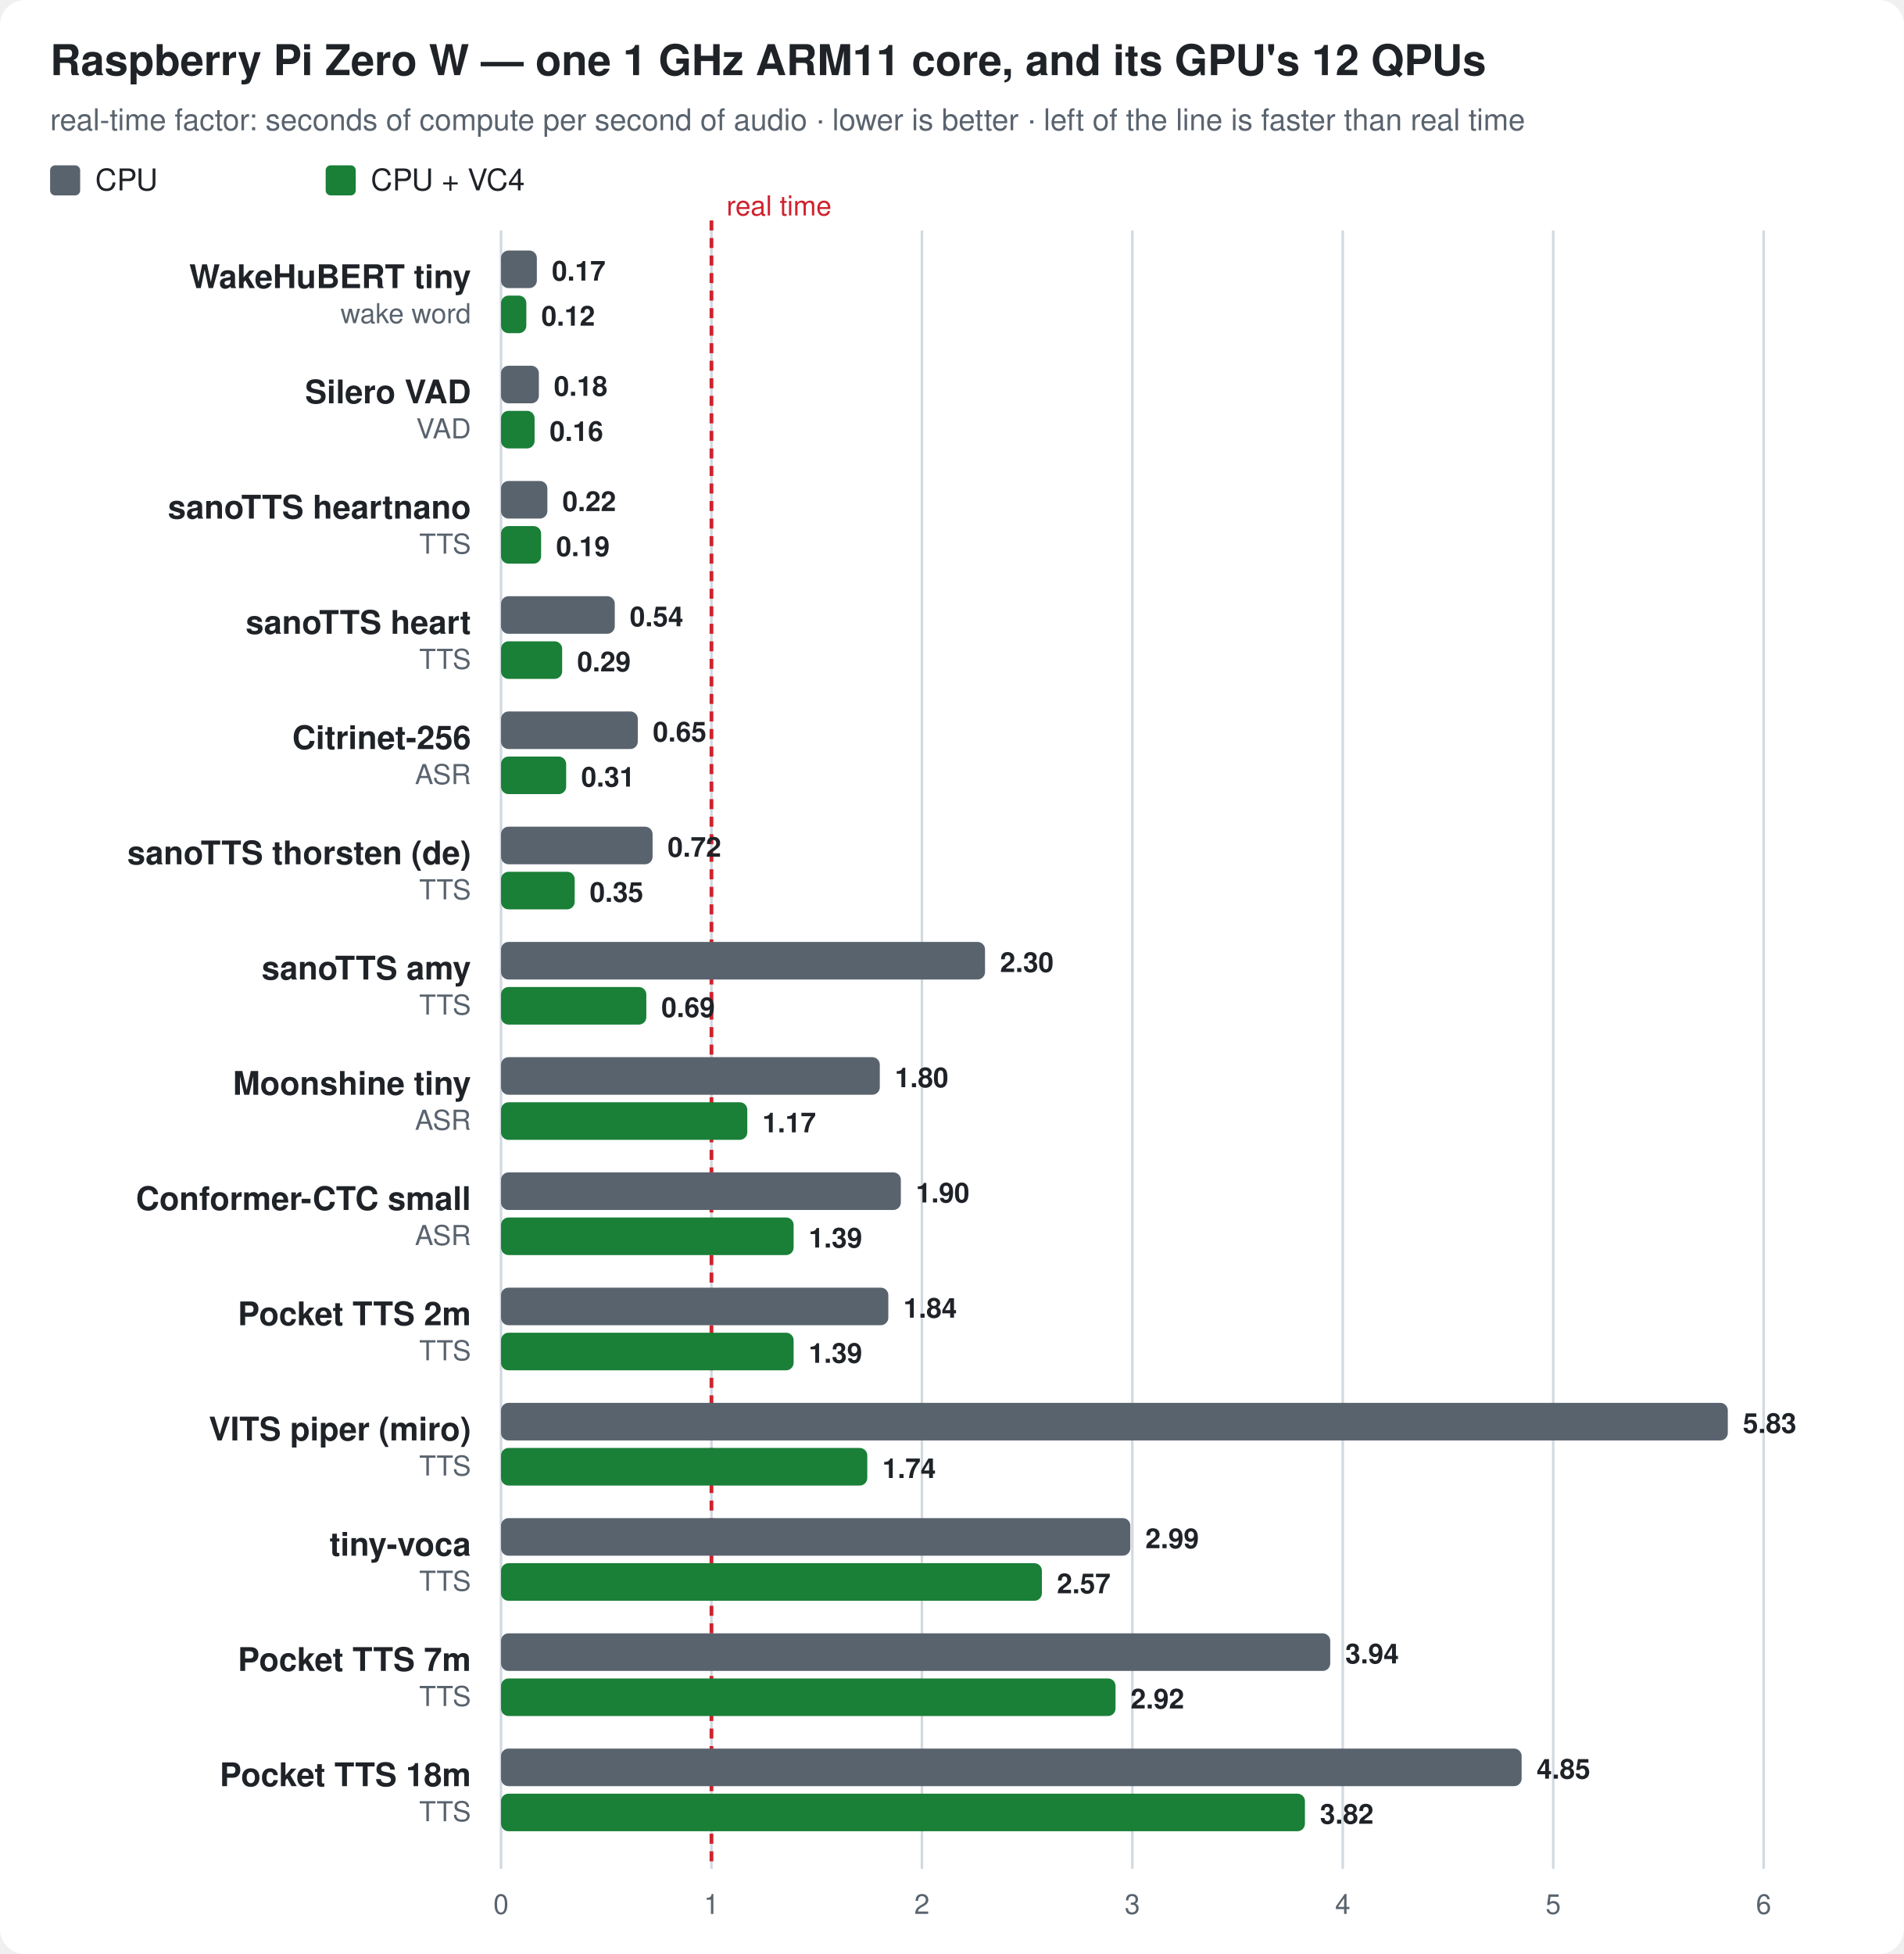
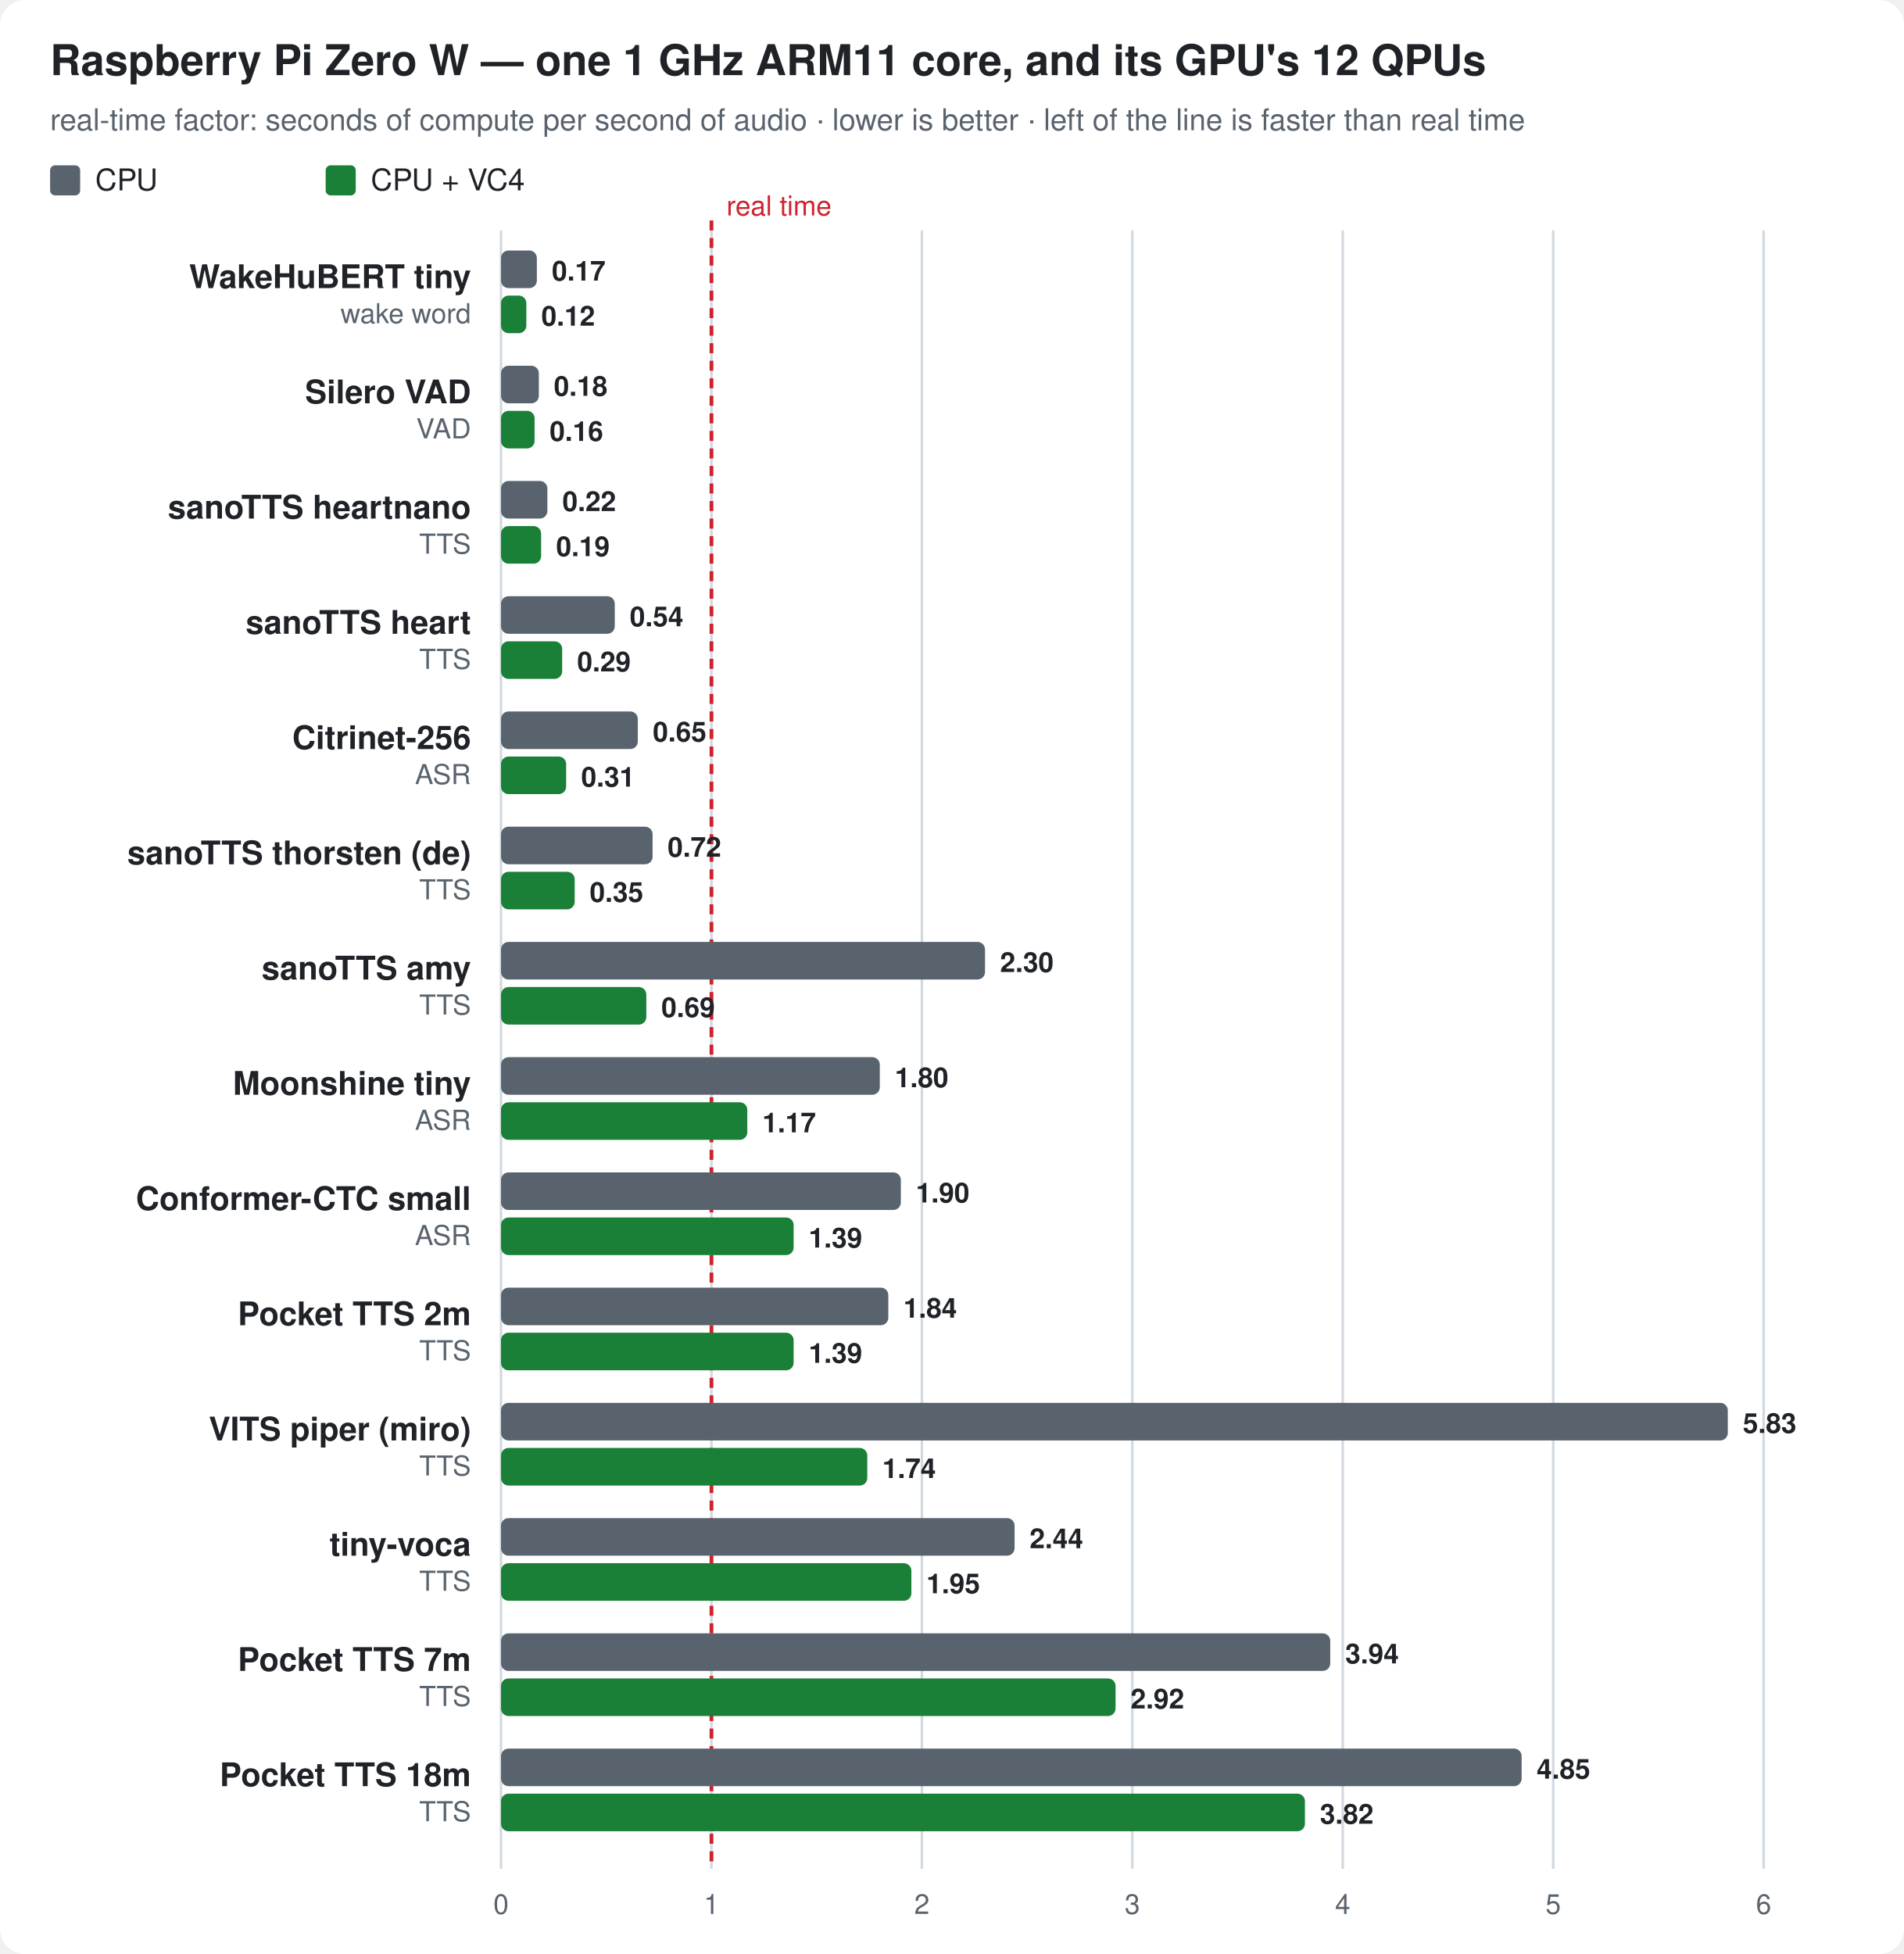
<svg xmlns="http://www.w3.org/2000/svg" width="760" height="780" viewBox="0 0 760 780">
  <rect width="760" height="780" rx="10" fill="#ffffff" />
  <text x="20.0" y="30.0" fill="#1f2328" font-size="17" text-anchor="start" font-weight="600" font-family="-apple-system,BlinkMacSystemFont,'Segoe UI',Helvetica,Arial,sans-serif">Raspberry Pi Zero W — one 1 GHz ARM11 core, and its GPU's 12 QPUs</text>
  <text x="20.0" y="52.0" fill="#59636e" font-size="12" text-anchor="start" font-weight="normal" font-family="-apple-system,BlinkMacSystemFont,'Segoe UI',Helvetica,Arial,sans-serif">real-time factor: seconds of compute per second of audio · lower is better · left of the line is faster than real time</text>
  <rect x="20" y="66" width="12" height="12" rx="2" fill="#59636e" />
  <text x="38.0" y="76.0" fill="#1f2328" font-size="12" text-anchor="start" font-weight="normal" font-family="-apple-system,BlinkMacSystemFont,'Segoe UI',Helvetica,Arial,sans-serif">CPU</text>
  <rect x="130" y="66" width="12" height="12" rx="2" fill="#1a7f37" />
  <text x="148.0" y="76.0" fill="#1f2328" font-size="12" text-anchor="start" font-weight="normal" font-family="-apple-system,BlinkMacSystemFont,'Segoe UI',Helvetica,Arial,sans-serif">CPU + VC4</text>
  <line x1="200.0" y1="92" x2="200.0" y2="746" stroke="#d1d9e0" stroke-width="1" />
  <text x="200.0" y="764.0" fill="#59636e" font-size="11" text-anchor="middle" font-weight="normal" font-family="-apple-system,BlinkMacSystemFont,'Segoe UI',Helvetica,Arial,sans-serif">0</text>
  <line x1="284.0" y1="92" x2="284.0" y2="746" stroke="#d1d9e0" stroke-width="1" />
  <text x="284.0" y="764.0" fill="#59636e" font-size="11" text-anchor="middle" font-weight="normal" font-family="-apple-system,BlinkMacSystemFont,'Segoe UI',Helvetica,Arial,sans-serif">1</text>
  <line x1="368.0" y1="92" x2="368.0" y2="746" stroke="#d1d9e0" stroke-width="1" />
  <text x="368.0" y="764.0" fill="#59636e" font-size="11" text-anchor="middle" font-weight="normal" font-family="-apple-system,BlinkMacSystemFont,'Segoe UI',Helvetica,Arial,sans-serif">2</text>
  <line x1="452.0" y1="92" x2="452.0" y2="746" stroke="#d1d9e0" stroke-width="1" />
  <text x="452.0" y="764.0" fill="#59636e" font-size="11" text-anchor="middle" font-weight="normal" font-family="-apple-system,BlinkMacSystemFont,'Segoe UI',Helvetica,Arial,sans-serif">3</text>
  <line x1="536.0" y1="92" x2="536.0" y2="746" stroke="#d1d9e0" stroke-width="1" />
  <text x="536.0" y="764.0" fill="#59636e" font-size="11" text-anchor="middle" font-weight="normal" font-family="-apple-system,BlinkMacSystemFont,'Segoe UI',Helvetica,Arial,sans-serif">4</text>
  <line x1="620.0" y1="92" x2="620.0" y2="746" stroke="#d1d9e0" stroke-width="1" />
  <text x="620.0" y="764.0" fill="#59636e" font-size="11" text-anchor="middle" font-weight="normal" font-family="-apple-system,BlinkMacSystemFont,'Segoe UI',Helvetica,Arial,sans-serif">5</text>
  <line x1="704.0" y1="92" x2="704.0" y2="746" stroke="#d1d9e0" stroke-width="1" />
  <text x="704.0" y="764.0" fill="#59636e" font-size="11" text-anchor="middle" font-weight="normal" font-family="-apple-system,BlinkMacSystemFont,'Segoe UI',Helvetica,Arial,sans-serif">6</text>
  <line x1="284.0" y1="88" x2="284.0" y2="746" stroke="#cf222e" stroke-width="1.5" stroke-dasharray="4 3" />
  <text x="290.0" y="86.0" fill="#cf222e" font-size="11" text-anchor="start" font-weight="normal" font-family="-apple-system,BlinkMacSystemFont,'Segoe UI',Helvetica,Arial,sans-serif">real time</text>
  <rect x="200" y="100.0" width="14.3" height="15" rx="3" fill="#59636e" />
  <text x="220.3" y="112.0" fill="#1f2328" font-size="11" text-anchor="start" font-weight="600" font-family="-apple-system,BlinkMacSystemFont,'Segoe UI',Helvetica,Arial,sans-serif">0.17</text>
  <rect x="200" y="118.0" width="10.1" height="15" rx="3" fill="#1a7f37" />
  <text x="216.1" y="130.0" fill="#1f2328" font-size="11" text-anchor="start" font-weight="600" font-family="-apple-system,BlinkMacSystemFont,'Segoe UI',Helvetica,Arial,sans-serif">0.12</text>
  <text x="188.0" y="115.0" fill="#1f2328" font-size="13" text-anchor="end" font-weight="600" font-family="-apple-system,BlinkMacSystemFont,'Segoe UI',Helvetica,Arial,sans-serif">WakeHuBERT tiny</text>
  <text x="188.0" y="129.0" fill="#59636e" font-size="11" text-anchor="end" font-weight="normal" font-family="-apple-system,BlinkMacSystemFont,'Segoe UI',Helvetica,Arial,sans-serif">wake word</text>
  <rect x="200" y="146.0" width="15.1" height="15" rx="3" fill="#59636e" />
  <text x="221.1" y="158.0" fill="#1f2328" font-size="11" text-anchor="start" font-weight="600" font-family="-apple-system,BlinkMacSystemFont,'Segoe UI',Helvetica,Arial,sans-serif">0.18</text>
  <rect x="200" y="164.0" width="13.4" height="15" rx="3" fill="#1a7f37" />
  <text x="219.4" y="176.0" fill="#1f2328" font-size="11" text-anchor="start" font-weight="600" font-family="-apple-system,BlinkMacSystemFont,'Segoe UI',Helvetica,Arial,sans-serif">0.16</text>
  <text x="188.0" y="161.0" fill="#1f2328" font-size="13" text-anchor="end" font-weight="600" font-family="-apple-system,BlinkMacSystemFont,'Segoe UI',Helvetica,Arial,sans-serif">Silero VAD</text>
  <text x="188.0" y="175.0" fill="#59636e" font-size="11" text-anchor="end" font-weight="normal" font-family="-apple-system,BlinkMacSystemFont,'Segoe UI',Helvetica,Arial,sans-serif">VAD</text>
  <rect x="200" y="192.0" width="18.5" height="15" rx="3" fill="#59636e" />
  <text x="224.5" y="204.0" fill="#1f2328" font-size="11" text-anchor="start" font-weight="600" font-family="-apple-system,BlinkMacSystemFont,'Segoe UI',Helvetica,Arial,sans-serif">0.22</text>
  <rect x="200" y="210.0" width="16.0" height="15" rx="3" fill="#1a7f37" />
  <text x="222.0" y="222.0" fill="#1f2328" font-size="11" text-anchor="start" font-weight="600" font-family="-apple-system,BlinkMacSystemFont,'Segoe UI',Helvetica,Arial,sans-serif">0.19</text>
  <text x="188.0" y="207.0" fill="#1f2328" font-size="13" text-anchor="end" font-weight="600" font-family="-apple-system,BlinkMacSystemFont,'Segoe UI',Helvetica,Arial,sans-serif">sanoTTS heartnano</text>
  <text x="188.0" y="221.0" fill="#59636e" font-size="11" text-anchor="end" font-weight="normal" font-family="-apple-system,BlinkMacSystemFont,'Segoe UI',Helvetica,Arial,sans-serif">TTS</text>
  <rect x="200" y="238.0" width="45.4" height="15" rx="3" fill="#59636e" />
  <text x="251.4" y="250.0" fill="#1f2328" font-size="11" text-anchor="start" font-weight="600" font-family="-apple-system,BlinkMacSystemFont,'Segoe UI',Helvetica,Arial,sans-serif">0.54</text>
  <rect x="200" y="256.0" width="24.4" height="15" rx="3" fill="#1a7f37" />
  <text x="230.4" y="268.0" fill="#1f2328" font-size="11" text-anchor="start" font-weight="600" font-family="-apple-system,BlinkMacSystemFont,'Segoe UI',Helvetica,Arial,sans-serif">0.29</text>
  <text x="188.0" y="253.0" fill="#1f2328" font-size="13" text-anchor="end" font-weight="600" font-family="-apple-system,BlinkMacSystemFont,'Segoe UI',Helvetica,Arial,sans-serif">sanoTTS heart</text>
  <text x="188.0" y="267.0" fill="#59636e" font-size="11" text-anchor="end" font-weight="normal" font-family="-apple-system,BlinkMacSystemFont,'Segoe UI',Helvetica,Arial,sans-serif">TTS</text>
  <rect x="200" y="284.0" width="54.6" height="15" rx="3" fill="#59636e" />
  <text x="260.6" y="296.0" fill="#1f2328" font-size="11" text-anchor="start" font-weight="600" font-family="-apple-system,BlinkMacSystemFont,'Segoe UI',Helvetica,Arial,sans-serif">0.65</text>
  <rect x="200" y="302.0" width="26.0" height="15" rx="3" fill="#1a7f37" />
  <text x="232.0" y="314.0" fill="#1f2328" font-size="11" text-anchor="start" font-weight="600" font-family="-apple-system,BlinkMacSystemFont,'Segoe UI',Helvetica,Arial,sans-serif">0.31</text>
  <text x="188.0" y="299.0" fill="#1f2328" font-size="13" text-anchor="end" font-weight="600" font-family="-apple-system,BlinkMacSystemFont,'Segoe UI',Helvetica,Arial,sans-serif">Citrinet-256</text>
  <text x="188.0" y="313.0" fill="#59636e" font-size="11" text-anchor="end" font-weight="normal" font-family="-apple-system,BlinkMacSystemFont,'Segoe UI',Helvetica,Arial,sans-serif">ASR</text>
  <rect x="200" y="330.0" width="60.5" height="15" rx="3" fill="#59636e" />
  <text x="266.5" y="342.0" fill="#1f2328" font-size="11" text-anchor="start" font-weight="600" font-family="-apple-system,BlinkMacSystemFont,'Segoe UI',Helvetica,Arial,sans-serif">0.72</text>
  <rect x="200" y="348.0" width="29.4" height="15" rx="3" fill="#1a7f37" />
  <text x="235.4" y="360.0" fill="#1f2328" font-size="11" text-anchor="start" font-weight="600" font-family="-apple-system,BlinkMacSystemFont,'Segoe UI',Helvetica,Arial,sans-serif">0.35</text>
  <text x="188.0" y="345.0" fill="#1f2328" font-size="13" text-anchor="end" font-weight="600" font-family="-apple-system,BlinkMacSystemFont,'Segoe UI',Helvetica,Arial,sans-serif">sanoTTS thorsten (de)</text>
  <text x="188.0" y="359.0" fill="#59636e" font-size="11" text-anchor="end" font-weight="normal" font-family="-apple-system,BlinkMacSystemFont,'Segoe UI',Helvetica,Arial,sans-serif">TTS</text>
  <rect x="200" y="376.0" width="193.2" height="15" rx="3" fill="#59636e" />
  <text x="399.2" y="388.0" fill="#1f2328" font-size="11" text-anchor="start" font-weight="600" font-family="-apple-system,BlinkMacSystemFont,'Segoe UI',Helvetica,Arial,sans-serif">2.30</text>
  <rect x="200" y="394.0" width="58.0" height="15" rx="3" fill="#1a7f37" />
  <text x="264.0" y="406.0" fill="#1f2328" font-size="11" text-anchor="start" font-weight="600" font-family="-apple-system,BlinkMacSystemFont,'Segoe UI',Helvetica,Arial,sans-serif">0.69</text>
  <text x="188.0" y="391.0" fill="#1f2328" font-size="13" text-anchor="end" font-weight="600" font-family="-apple-system,BlinkMacSystemFont,'Segoe UI',Helvetica,Arial,sans-serif">sanoTTS amy</text>
  <text x="188.0" y="405.0" fill="#59636e" font-size="11" text-anchor="end" font-weight="normal" font-family="-apple-system,BlinkMacSystemFont,'Segoe UI',Helvetica,Arial,sans-serif">TTS</text>
  <rect x="200" y="422.0" width="151.2" height="15" rx="3" fill="#59636e" />
  <text x="357.2" y="434.0" fill="#1f2328" font-size="11" text-anchor="start" font-weight="600" font-family="-apple-system,BlinkMacSystemFont,'Segoe UI',Helvetica,Arial,sans-serif">1.80</text>
  <rect x="200" y="440.0" width="98.3" height="15" rx="3" fill="#1a7f37" />
  <text x="304.3" y="452.0" fill="#1f2328" font-size="11" text-anchor="start" font-weight="600" font-family="-apple-system,BlinkMacSystemFont,'Segoe UI',Helvetica,Arial,sans-serif">1.17</text>
  <text x="188.0" y="437.0" fill="#1f2328" font-size="13" text-anchor="end" font-weight="600" font-family="-apple-system,BlinkMacSystemFont,'Segoe UI',Helvetica,Arial,sans-serif">Moonshine tiny</text>
  <text x="188.0" y="451.0" fill="#59636e" font-size="11" text-anchor="end" font-weight="normal" font-family="-apple-system,BlinkMacSystemFont,'Segoe UI',Helvetica,Arial,sans-serif">ASR</text>
  <rect x="200" y="468.0" width="159.6" height="15" rx="3" fill="#59636e" />
  <text x="365.6" y="480.0" fill="#1f2328" font-size="11" text-anchor="start" font-weight="600" font-family="-apple-system,BlinkMacSystemFont,'Segoe UI',Helvetica,Arial,sans-serif">1.90</text>
  <rect x="200" y="486.0" width="116.8" height="15" rx="3" fill="#1a7f37" />
  <text x="322.8" y="498.0" fill="#1f2328" font-size="11" text-anchor="start" font-weight="600" font-family="-apple-system,BlinkMacSystemFont,'Segoe UI',Helvetica,Arial,sans-serif">1.39</text>
  <text x="188.0" y="483.0" fill="#1f2328" font-size="13" text-anchor="end" font-weight="600" font-family="-apple-system,BlinkMacSystemFont,'Segoe UI',Helvetica,Arial,sans-serif">Conformer-CTC small</text>
  <text x="188.0" y="497.0" fill="#59636e" font-size="11" text-anchor="end" font-weight="normal" font-family="-apple-system,BlinkMacSystemFont,'Segoe UI',Helvetica,Arial,sans-serif">ASR</text>
  <rect x="200" y="514.0" width="154.6" height="15" rx="3" fill="#59636e" />
  <text x="360.6" y="526.0" fill="#1f2328" font-size="11" text-anchor="start" font-weight="600" font-family="-apple-system,BlinkMacSystemFont,'Segoe UI',Helvetica,Arial,sans-serif">1.84</text>
  <rect x="200" y="532.0" width="116.8" height="15" rx="3" fill="#1a7f37" />
  <text x="322.8" y="544.0" fill="#1f2328" font-size="11" text-anchor="start" font-weight="600" font-family="-apple-system,BlinkMacSystemFont,'Segoe UI',Helvetica,Arial,sans-serif">1.39</text>
  <text x="188.0" y="529.0" fill="#1f2328" font-size="13" text-anchor="end" font-weight="600" font-family="-apple-system,BlinkMacSystemFont,'Segoe UI',Helvetica,Arial,sans-serif">Pocket TTS 2m</text>
  <text x="188.0" y="543.0" fill="#59636e" font-size="11" text-anchor="end" font-weight="normal" font-family="-apple-system,BlinkMacSystemFont,'Segoe UI',Helvetica,Arial,sans-serif">TTS</text>
  <rect x="200" y="560.0" width="489.7" height="15" rx="3" fill="#59636e" />
  <text x="695.7" y="572.0" fill="#1f2328" font-size="11" text-anchor="start" font-weight="600" font-family="-apple-system,BlinkMacSystemFont,'Segoe UI',Helvetica,Arial,sans-serif">5.83</text>
  <rect x="200" y="578.0" width="146.2" height="15" rx="3" fill="#1a7f37" />
  <text x="352.2" y="590.0" fill="#1f2328" font-size="11" text-anchor="start" font-weight="600" font-family="-apple-system,BlinkMacSystemFont,'Segoe UI',Helvetica,Arial,sans-serif">1.74</text>
  <text x="188.0" y="575.0" fill="#1f2328" font-size="13" text-anchor="end" font-weight="600" font-family="-apple-system,BlinkMacSystemFont,'Segoe UI',Helvetica,Arial,sans-serif">VITS piper (miro)</text>
  <text x="188.0" y="589.0" fill="#59636e" font-size="11" text-anchor="end" font-weight="normal" font-family="-apple-system,BlinkMacSystemFont,'Segoe UI',Helvetica,Arial,sans-serif">TTS</text>
-   <rect x="200" y="606.0" width="251.2" height="15" rx="3" fill="#59636e" />
-   <text x="457.2" y="618.0" fill="#1f2328" font-size="11" text-anchor="start" font-weight="600" font-family="-apple-system,BlinkMacSystemFont,'Segoe UI',Helvetica,Arial,sans-serif">2.99</text>
-   <rect x="200" y="624.0" width="215.9" height="15" rx="3" fill="#1a7f37" />
-   <text x="421.9" y="636.0" fill="#1f2328" font-size="11" text-anchor="start" font-weight="600" font-family="-apple-system,BlinkMacSystemFont,'Segoe UI',Helvetica,Arial,sans-serif">2.57</text>
+   <rect x="200" y="606.0" width="205.0" height="15" rx="3" fill="#59636e" />
+   <text x="411.0" y="618.0" fill="#1f2328" font-size="11" text-anchor="start" font-weight="600" font-family="-apple-system,BlinkMacSystemFont,'Segoe UI',Helvetica,Arial,sans-serif">2.44</text>
+   <rect x="200" y="624.0" width="163.8" height="15" rx="3" fill="#1a7f37" />
+   <text x="369.8" y="636.0" fill="#1f2328" font-size="11" text-anchor="start" font-weight="600" font-family="-apple-system,BlinkMacSystemFont,'Segoe UI',Helvetica,Arial,sans-serif">1.95</text>
  <text x="188.0" y="621.0" fill="#1f2328" font-size="13" text-anchor="end" font-weight="600" font-family="-apple-system,BlinkMacSystemFont,'Segoe UI',Helvetica,Arial,sans-serif">tiny-voca</text>
  <text x="188.0" y="635.0" fill="#59636e" font-size="11" text-anchor="end" font-weight="normal" font-family="-apple-system,BlinkMacSystemFont,'Segoe UI',Helvetica,Arial,sans-serif">TTS</text>
  <rect x="200" y="652.0" width="331.0" height="15" rx="3" fill="#59636e" />
  <text x="537.0" y="664.0" fill="#1f2328" font-size="11" text-anchor="start" font-weight="600" font-family="-apple-system,BlinkMacSystemFont,'Segoe UI',Helvetica,Arial,sans-serif">3.94</text>
  <rect x="200" y="670.0" width="245.3" height="15" rx="3" fill="#1a7f37" />
  <text x="451.3" y="682.0" fill="#1f2328" font-size="11" text-anchor="start" font-weight="600" font-family="-apple-system,BlinkMacSystemFont,'Segoe UI',Helvetica,Arial,sans-serif">2.92</text>
  <text x="188.0" y="667.0" fill="#1f2328" font-size="13" text-anchor="end" font-weight="600" font-family="-apple-system,BlinkMacSystemFont,'Segoe UI',Helvetica,Arial,sans-serif">Pocket TTS 7m</text>
  <text x="188.0" y="681.0" fill="#59636e" font-size="11" text-anchor="end" font-weight="normal" font-family="-apple-system,BlinkMacSystemFont,'Segoe UI',Helvetica,Arial,sans-serif">TTS</text>
  <rect x="200" y="698.0" width="407.4" height="15" rx="3" fill="#59636e" />
  <text x="613.4" y="710.0" fill="#1f2328" font-size="11" text-anchor="start" font-weight="600" font-family="-apple-system,BlinkMacSystemFont,'Segoe UI',Helvetica,Arial,sans-serif">4.85</text>
  <rect x="200" y="716.0" width="320.9" height="15" rx="3" fill="#1a7f37" />
  <text x="526.9" y="728.0" fill="#1f2328" font-size="11" text-anchor="start" font-weight="600" font-family="-apple-system,BlinkMacSystemFont,'Segoe UI',Helvetica,Arial,sans-serif">3.82</text>
  <text x="188.0" y="713.0" fill="#1f2328" font-size="13" text-anchor="end" font-weight="600" font-family="-apple-system,BlinkMacSystemFont,'Segoe UI',Helvetica,Arial,sans-serif">Pocket TTS 18m</text>
  <text x="188.0" y="727.0" fill="#59636e" font-size="11" text-anchor="end" font-weight="normal" font-family="-apple-system,BlinkMacSystemFont,'Segoe UI',Helvetica,Arial,sans-serif">TTS</text>
</svg>
